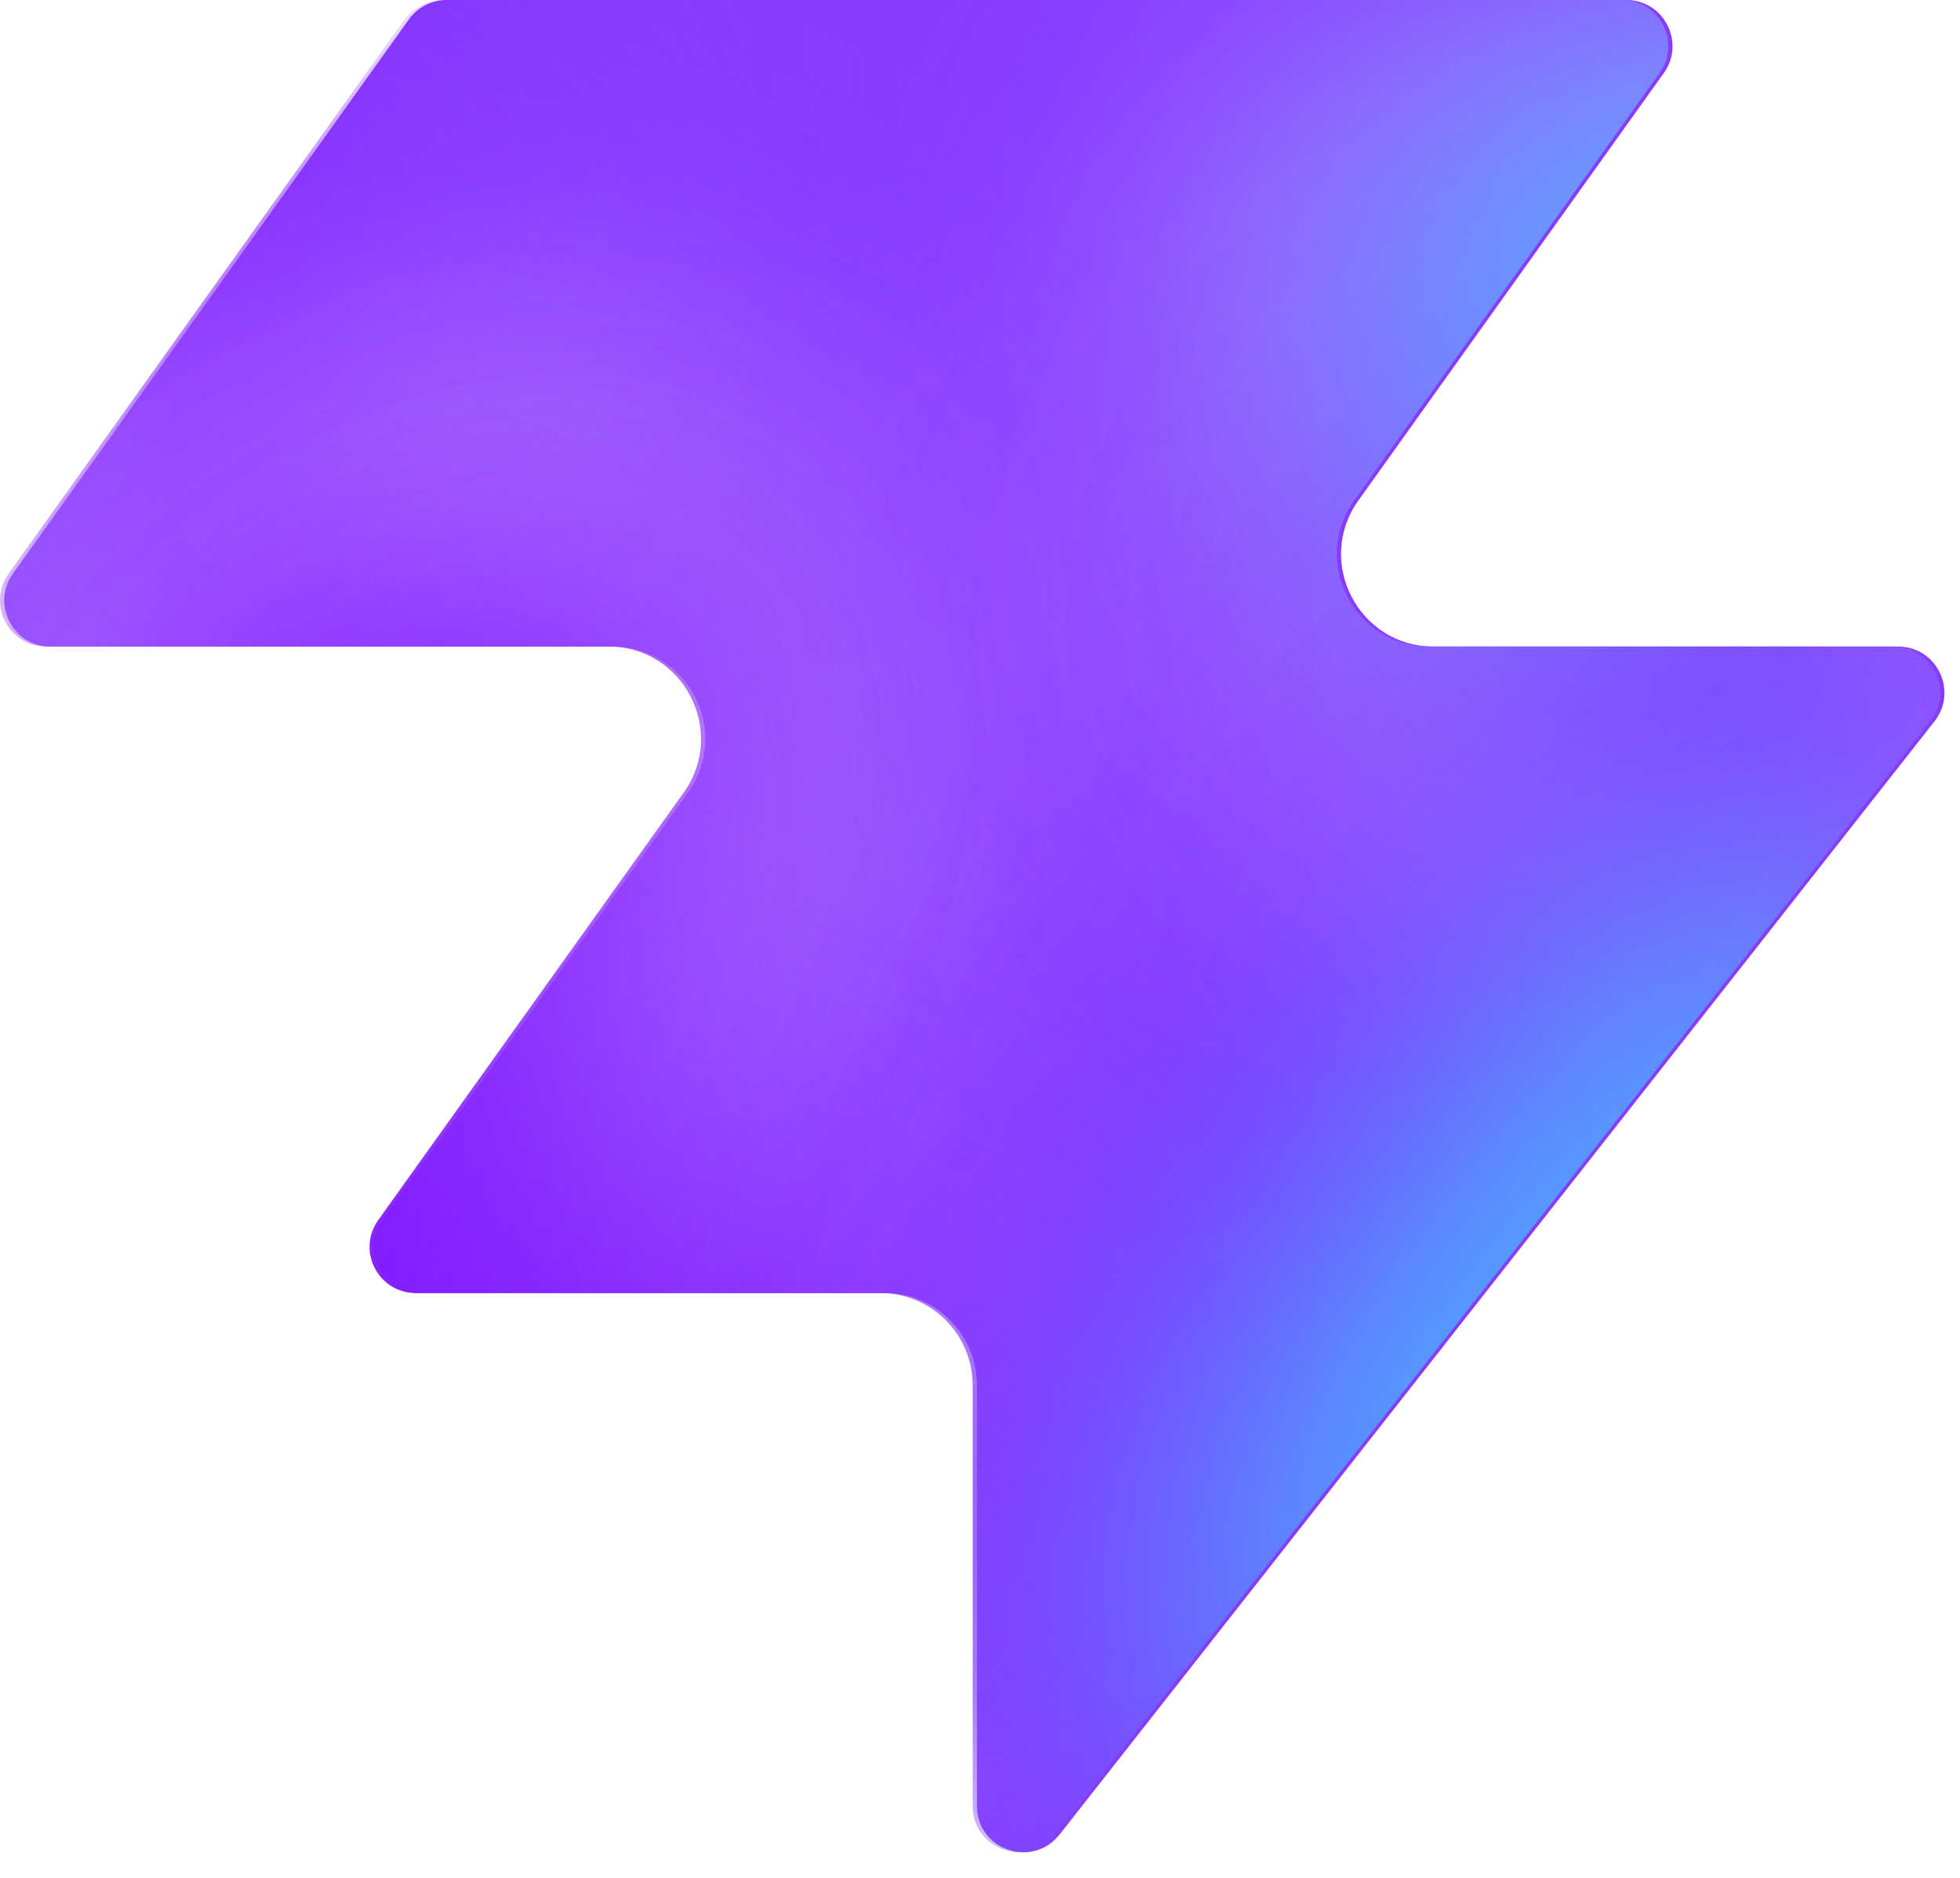
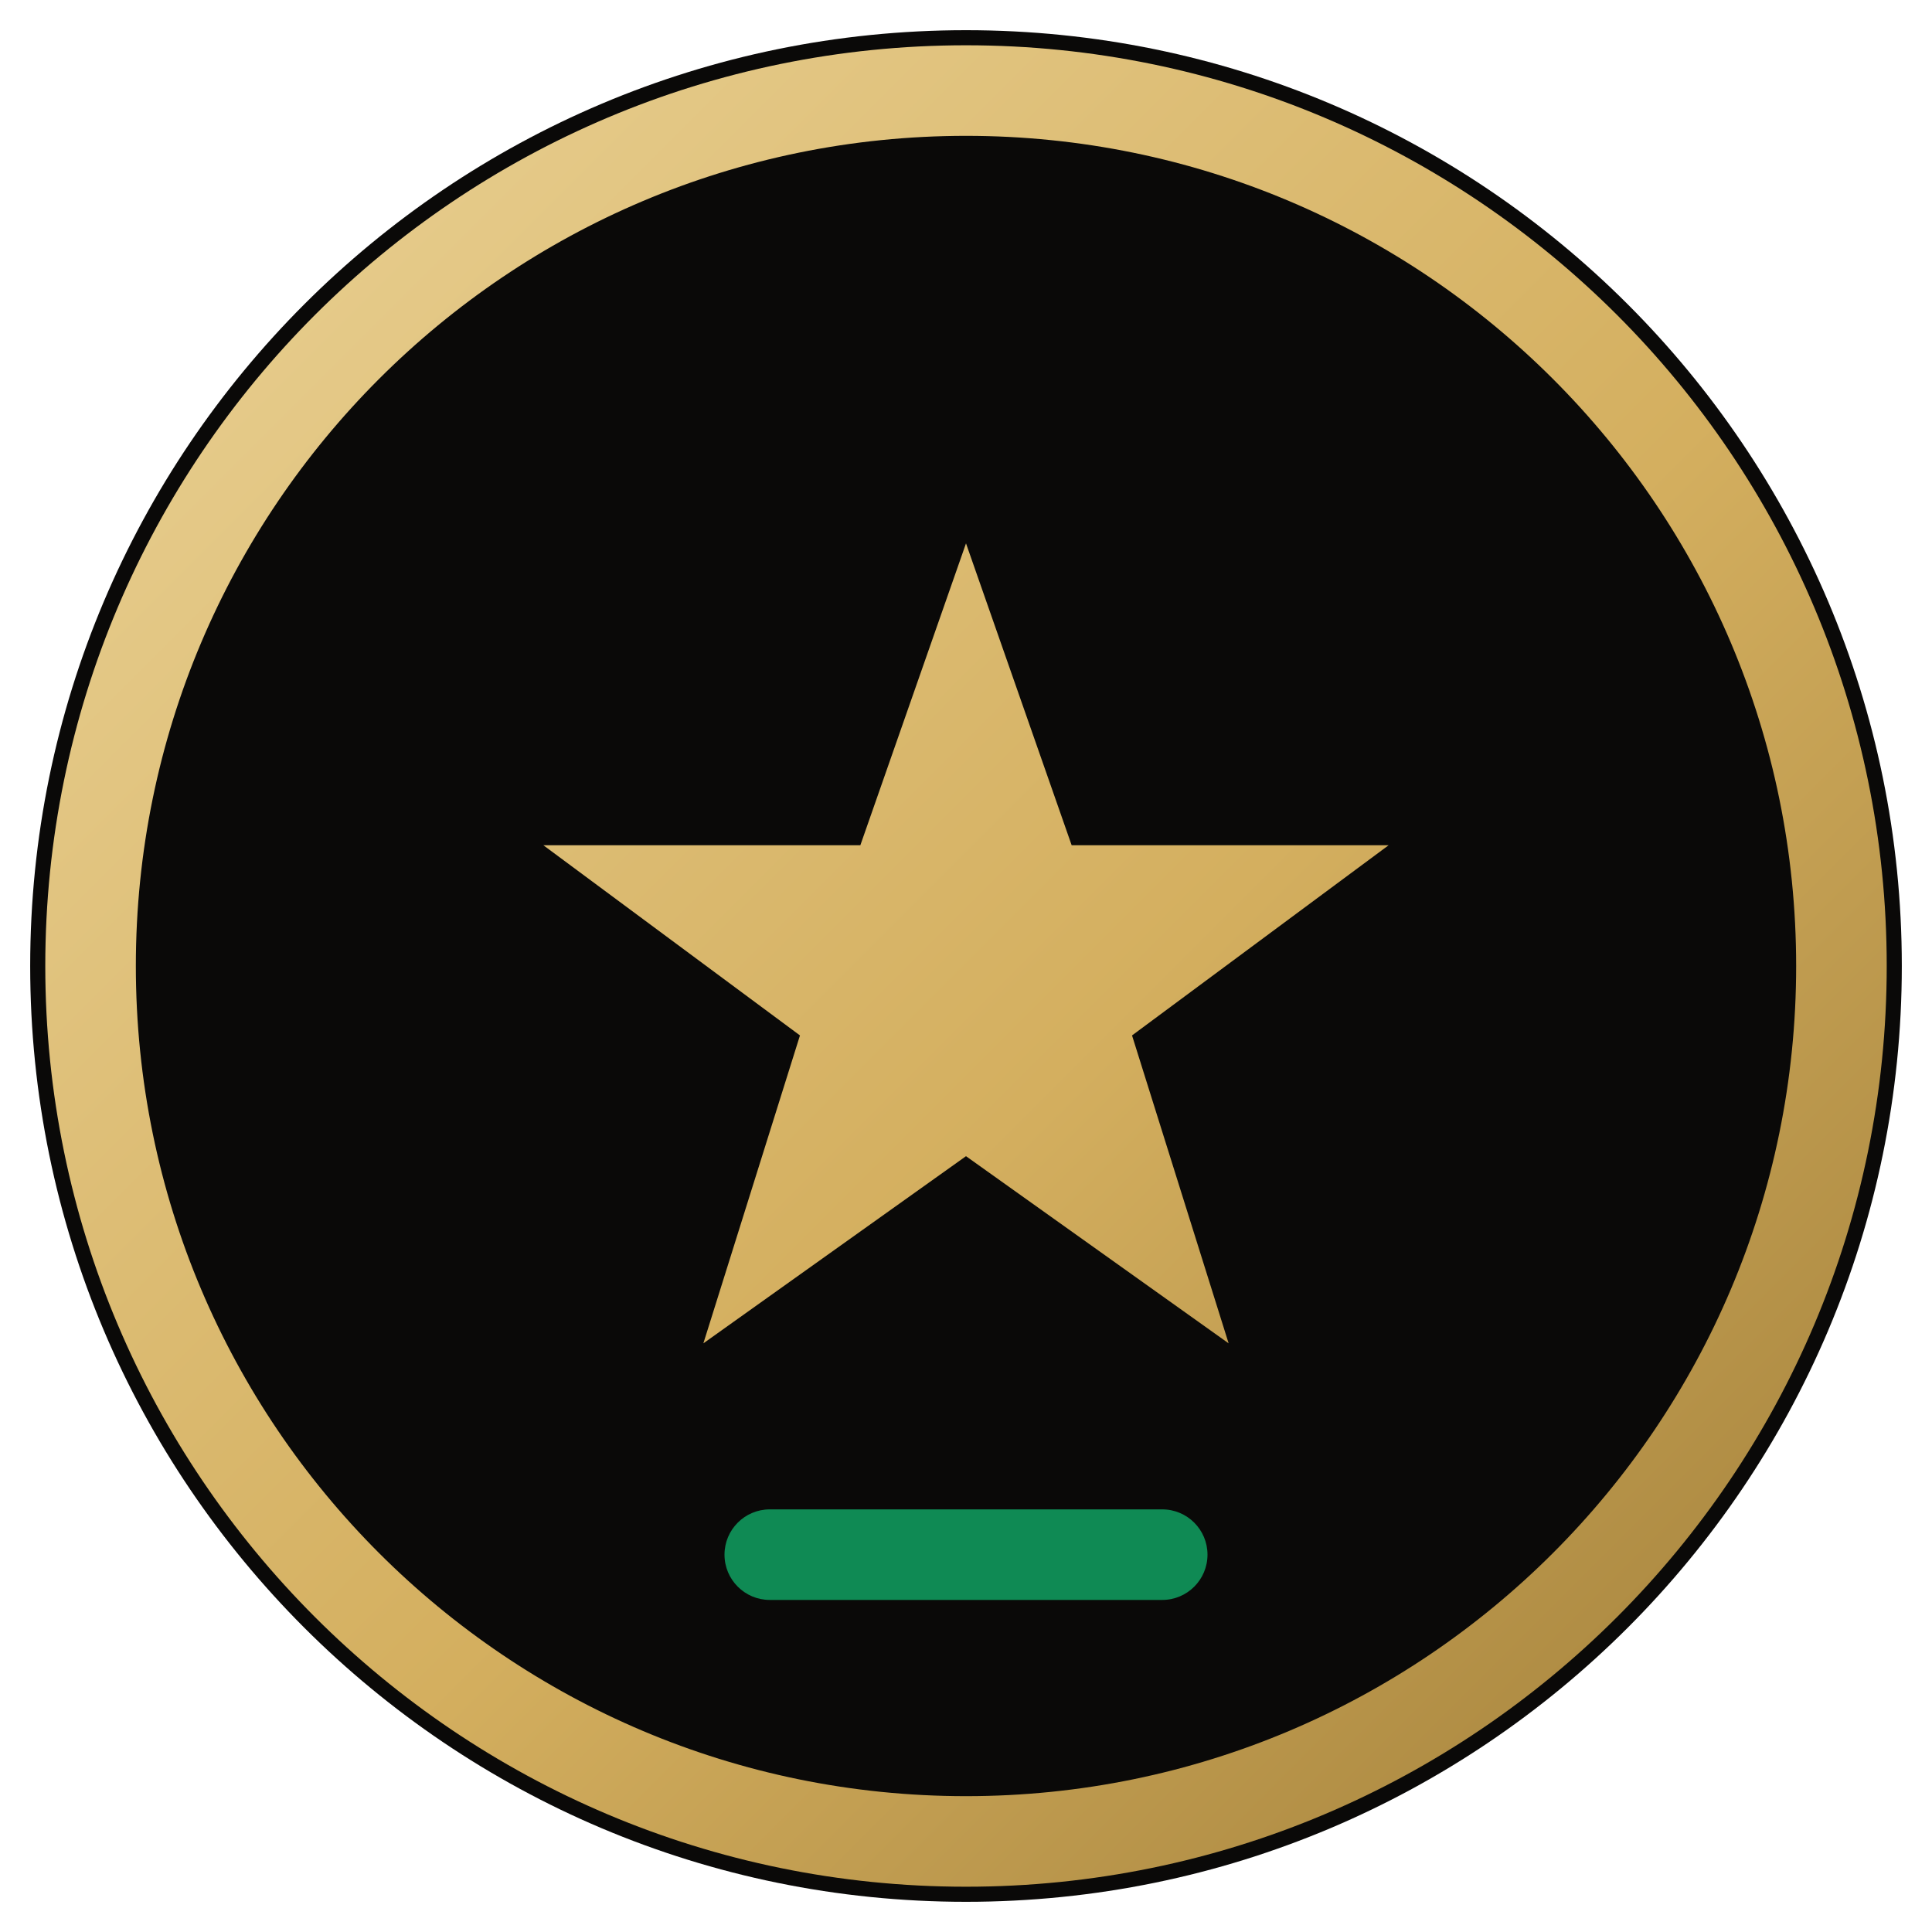
- <svg xmlns="http://www.w3.org/2000/svg" width="48" height="46" fill="none" viewBox="0 0 48 46">
-   <path fill="#863bff" d="M25.946 44.938c-.664.845-2.021.375-2.021-.698V33.937a2.26 2.26 0 0 0-2.262-2.262H10.287c-.92 0-1.456-1.04-.92-1.788l7.48-10.471c1.07-1.497 0-3.578-1.842-3.578H1.237c-.92 0-1.456-1.04-.92-1.788L10.013.474c.214-.297.556-.474.92-.474h28.894c.92 0 1.456 1.04.92 1.788l-7.48 10.471c-1.07 1.498 0 3.579 1.842 3.579h11.377c.943 0 1.473 1.088.89 1.83L25.947 44.94z" style="fill:#863bff;fill:color(display-p3 .525 .23 1);fill-opacity:1" />
-   <mask id="a" width="48" height="46" x="0" y="0" maskUnits="userSpaceOnUse" style="mask-type:alpha">
-     <path fill="#000" d="M25.842 44.938c-.664.844-2.021.375-2.021-.698V33.937a2.26 2.26 0 0 0-2.262-2.262H10.183c-.92 0-1.456-1.04-.92-1.788l7.48-10.471c1.07-1.498 0-3.579-1.842-3.579H1.133c-.92 0-1.456-1.04-.92-1.787L9.91.473c.214-.297.556-.474.92-.474h28.894c.92 0 1.456 1.04.92 1.788l-7.48 10.471c-1.07 1.498 0 3.578 1.842 3.578h11.377c.943 0 1.473 1.088.89 1.832L25.843 44.94z" style="fill:#000;fill-opacity:1" />
-   </mask>
-   <g mask="url(#a)">
-     <g filter="url(#b)">
-       <ellipse cx="5.508" cy="14.704" fill="#ede6ff" rx="5.508" ry="14.704" style="fill:#ede6ff;fill:color(display-p3 .927 .903 1);fill-opacity:1" transform="matrix(.00324 1 1 -.00324 -4.47 31.516)" />
-     </g>
-     <g filter="url(#c)">
-       <ellipse cx="10.399" cy="29.851" fill="#ede6ff" rx="10.399" ry="29.851" style="fill:#ede6ff;fill:color(display-p3 .927 .903 1);fill-opacity:1" transform="matrix(.00324 1 1 -.00324 -39.328 7.883)" />
-     </g>
-     <g filter="url(#d)">
-       <ellipse cx="5.508" cy="30.487" fill="#7e14ff" rx="5.508" ry="30.487" style="fill:#7e14ff;fill:color(display-p3 .492 .077 1);fill-opacity:1" transform="rotate(89.814 -25.913 -14.639)scale(1 -1)" />
-     </g>
-     <g filter="url(#e)">
-       <ellipse cx="5.508" cy="30.599" fill="#7e14ff" rx="5.508" ry="30.599" style="fill:#7e14ff;fill:color(display-p3 .492 .077 1);fill-opacity:1" transform="rotate(89.814 -32.644 -3.334)scale(1 -1)" />
-     </g>
-     <g filter="url(#f)">
-       <ellipse cx="5.508" cy="30.599" fill="#7e14ff" rx="5.508" ry="30.599" style="fill:#7e14ff;fill:color(display-p3 .492 .077 1);fill-opacity:1" transform="matrix(.00324 1 1 -.00324 -34.34 30.47)" />
-     </g>
-     <g filter="url(#g)">
-       <ellipse cx="14.072" cy="22.078" fill="#ede6ff" rx="14.072" ry="22.078" style="fill:#ede6ff;fill:color(display-p3 .927 .903 1);fill-opacity:1" transform="rotate(93.35 24.506 48.493)scale(-1 1)" />
-     </g>
-     <g filter="url(#h)">
-       <ellipse cx="3.47" cy="21.501" fill="#7e14ff" rx="3.47" ry="21.501" style="fill:#7e14ff;fill:color(display-p3 .492 .077 1);fill-opacity:1" transform="rotate(89.009 28.708 47.59)scale(-1 1)" />
-     </g>
-     <g filter="url(#i)">
-       <ellipse cx="3.47" cy="21.501" fill="#7e14ff" rx="3.47" ry="21.501" style="fill:#7e14ff;fill:color(display-p3 .492 .077 1);fill-opacity:1" transform="rotate(89.009 28.708 47.59)scale(-1 1)" />
-     </g>
-     <g filter="url(#j)">
-       <ellipse cx=".387" cy="8.972" fill="#7e14ff" rx="4.407" ry="29.108" style="fill:#7e14ff;fill:color(display-p3 .492 .077 1);fill-opacity:1" transform="rotate(39.51 .387 8.972)" />
-     </g>
-     <g filter="url(#k)">
-       <ellipse cx="47.523" cy="-6.092" fill="#7e14ff" rx="4.407" ry="29.108" style="fill:#7e14ff;fill:color(display-p3 .492 .077 1);fill-opacity:1" transform="rotate(37.892 47.523 -6.092)" />
-     </g>
-     <g filter="url(#l)">
-       <ellipse cx="41.412" cy="6.333" fill="#47bfff" rx="5.971" ry="9.665" style="fill:#47bfff;fill:color(display-p3 .28 .748 1);fill-opacity:1" transform="rotate(37.892 41.412 6.333)" />
-     </g>
-     <g filter="url(#m)">
-       <ellipse cx="-1.879" cy="38.332" fill="#7e14ff" rx="4.407" ry="29.108" style="fill:#7e14ff;fill:color(display-p3 .492 .077 1);fill-opacity:1" transform="rotate(37.892 -1.88 38.332)" />
-     </g>
-     <g filter="url(#n)">
-       <ellipse cx="-1.879" cy="38.332" fill="#7e14ff" rx="4.407" ry="29.108" style="fill:#7e14ff;fill:color(display-p3 .492 .077 1);fill-opacity:1" transform="rotate(37.892 -1.88 38.332)" />
-     </g>
-     <g filter="url(#o)">
-       <ellipse cx="35.651" cy="29.907" fill="#7e14ff" rx="4.407" ry="29.108" style="fill:#7e14ff;fill:color(display-p3 .492 .077 1);fill-opacity:1" transform="rotate(37.892 35.651 29.907)" />
-     </g>
-     <g filter="url(#p)">
-       <ellipse cx="38.418" cy="32.4" fill="#47bfff" rx="5.971" ry="15.297" style="fill:#47bfff;fill:color(display-p3 .28 .748 1);fill-opacity:1" transform="rotate(37.892 38.418 32.4)" />
-     </g>
-   </g>
+ <svg xmlns="http://www.w3.org/2000/svg" viewBox="0 0 64 64" fill="none">
  <defs>
-     <filter id="b" width="60.045" height="41.654" x="-19.77" y="16.149" color-interpolation-filters="sRGB" filterUnits="userSpaceOnUse">
-       <feFlood flood-opacity="0" result="BackgroundImageFix" />
-       <feBlend in="SourceGraphic" in2="BackgroundImageFix" result="shape" />
-       <feGaussianBlur result="effect1_foregroundBlur_2002_17158" stdDeviation="7.659" />
-     </filter>
-     <filter id="c" width="90.34" height="51.437" x="-54.613" y="-7.533" color-interpolation-filters="sRGB" filterUnits="userSpaceOnUse">
-       <feFlood flood-opacity="0" result="BackgroundImageFix" />
-       <feBlend in="SourceGraphic" in2="BackgroundImageFix" result="shape" />
-       <feGaussianBlur result="effect1_foregroundBlur_2002_17158" stdDeviation="7.659" />
-     </filter>
-     <filter id="d" width="79.355" height="29.4" x="-49.64" y="2.03" color-interpolation-filters="sRGB" filterUnits="userSpaceOnUse">
-       <feFlood flood-opacity="0" result="BackgroundImageFix" />
-       <feBlend in="SourceGraphic" in2="BackgroundImageFix" result="shape" />
-       <feGaussianBlur result="effect1_foregroundBlur_2002_17158" stdDeviation="4.596" />
-     </filter>
-     <filter id="e" width="79.579" height="29.4" x="-45.045" y="20.029" color-interpolation-filters="sRGB" filterUnits="userSpaceOnUse">
-       <feFlood flood-opacity="0" result="BackgroundImageFix" />
-       <feBlend in="SourceGraphic" in2="BackgroundImageFix" result="shape" />
-       <feGaussianBlur result="effect1_foregroundBlur_2002_17158" stdDeviation="4.596" />
-     </filter>
-     <filter id="f" width="79.579" height="29.4" x="-43.513" y="21.178" color-interpolation-filters="sRGB" filterUnits="userSpaceOnUse">
-       <feFlood flood-opacity="0" result="BackgroundImageFix" />
-       <feBlend in="SourceGraphic" in2="BackgroundImageFix" result="shape" />
-       <feGaussianBlur result="effect1_foregroundBlur_2002_17158" stdDeviation="4.596" />
-     </filter>
-     <filter id="g" width="74.749" height="58.852" x="15.756" y="-17.901" color-interpolation-filters="sRGB" filterUnits="userSpaceOnUse">
-       <feFlood flood-opacity="0" result="BackgroundImageFix" />
-       <feBlend in="SourceGraphic" in2="BackgroundImageFix" result="shape" />
-       <feGaussianBlur result="effect1_foregroundBlur_2002_17158" stdDeviation="7.659" />
-     </filter>
-     <filter id="h" width="61.377" height="25.362" x="23.548" y="2.284" color-interpolation-filters="sRGB" filterUnits="userSpaceOnUse">
-       <feFlood flood-opacity="0" result="BackgroundImageFix" />
-       <feBlend in="SourceGraphic" in2="BackgroundImageFix" result="shape" />
-       <feGaussianBlur result="effect1_foregroundBlur_2002_17158" stdDeviation="4.596" />
-     </filter>
-     <filter id="i" width="61.377" height="25.362" x="23.548" y="2.284" color-interpolation-filters="sRGB" filterUnits="userSpaceOnUse">
-       <feFlood flood-opacity="0" result="BackgroundImageFix" />
-       <feBlend in="SourceGraphic" in2="BackgroundImageFix" result="shape" />
-       <feGaussianBlur result="effect1_foregroundBlur_2002_17158" stdDeviation="4.596" />
-     </filter>
-     <filter id="j" width="56.045" height="63.649" x="-27.636" y="-22.853" color-interpolation-filters="sRGB" filterUnits="userSpaceOnUse">
-       <feFlood flood-opacity="0" result="BackgroundImageFix" />
-       <feBlend in="SourceGraphic" in2="BackgroundImageFix" result="shape" />
-       <feGaussianBlur result="effect1_foregroundBlur_2002_17158" stdDeviation="4.596" />
-     </filter>
-     <filter id="k" width="54.814" height="64.646" x="20.116" y="-38.415" color-interpolation-filters="sRGB" filterUnits="userSpaceOnUse">
-       <feFlood flood-opacity="0" result="BackgroundImageFix" />
-       <feBlend in="SourceGraphic" in2="BackgroundImageFix" result="shape" />
-       <feGaussianBlur result="effect1_foregroundBlur_2002_17158" stdDeviation="4.596" />
-     </filter>
-     <filter id="l" width="33.541" height="35.313" x="24.641" y="-11.323" color-interpolation-filters="sRGB" filterUnits="userSpaceOnUse">
-       <feFlood flood-opacity="0" result="BackgroundImageFix" />
-       <feBlend in="SourceGraphic" in2="BackgroundImageFix" result="shape" />
-       <feGaussianBlur result="effect1_foregroundBlur_2002_17158" stdDeviation="4.596" />
-     </filter>
-     <filter id="m" width="54.814" height="64.646" x="-29.286" y="6.009" color-interpolation-filters="sRGB" filterUnits="userSpaceOnUse">
-       <feFlood flood-opacity="0" result="BackgroundImageFix" />
-       <feBlend in="SourceGraphic" in2="BackgroundImageFix" result="shape" />
-       <feGaussianBlur result="effect1_foregroundBlur_2002_17158" stdDeviation="4.596" />
-     </filter>
-     <filter id="n" width="54.814" height="64.646" x="-29.286" y="6.009" color-interpolation-filters="sRGB" filterUnits="userSpaceOnUse">
-       <feFlood flood-opacity="0" result="BackgroundImageFix" />
-       <feBlend in="SourceGraphic" in2="BackgroundImageFix" result="shape" />
-       <feGaussianBlur result="effect1_foregroundBlur_2002_17158" stdDeviation="4.596" />
-     </filter>
-     <filter id="o" width="54.814" height="64.646" x="8.244" y="-2.416" color-interpolation-filters="sRGB" filterUnits="userSpaceOnUse">
-       <feFlood flood-opacity="0" result="BackgroundImageFix" />
-       <feBlend in="SourceGraphic" in2="BackgroundImageFix" result="shape" />
-       <feGaussianBlur result="effect1_foregroundBlur_2002_17158" stdDeviation="4.596" />
-     </filter>
-     <filter id="p" width="39.409" height="43.623" x="18.713" y="10.588" color-interpolation-filters="sRGB" filterUnits="userSpaceOnUse">
-       <feFlood flood-opacity="0" result="BackgroundImageFix" />
-       <feBlend in="SourceGraphic" in2="BackgroundImageFix" result="shape" />
-       <feGaussianBlur result="effect1_foregroundBlur_2002_17158" stdDeviation="4.596" />
-     </filter>
+     <linearGradient id="g" x1="0" y1="0" x2="64" y2="64" gradientUnits="userSpaceOnUse">
+       <stop offset="0" stop-color="#ecd59a" />
+       <stop offset=".55" stop-color="#d4af5f" />
+       <stop offset="1" stop-color="#9c7a35" />
+     </linearGradient>
  </defs>
+   <circle cx="32" cy="32" r="31" fill="#0a0908" />
+   <circle cx="32" cy="32" r="29" stroke="url(#g)" stroke-width="3" />
+   <path d="M32 18 L35.5 28 L46 28 L37.5 34.3 L40.7 44.5 L32 38.3 L23.3 44.5 L26.5 34.3 L18 28 L28.5 28 Z" fill="url(#g)" />
+   <rect x="24" y="50" width="16" height="3" rx="1.5" fill="#0f8a54" />
</svg>
